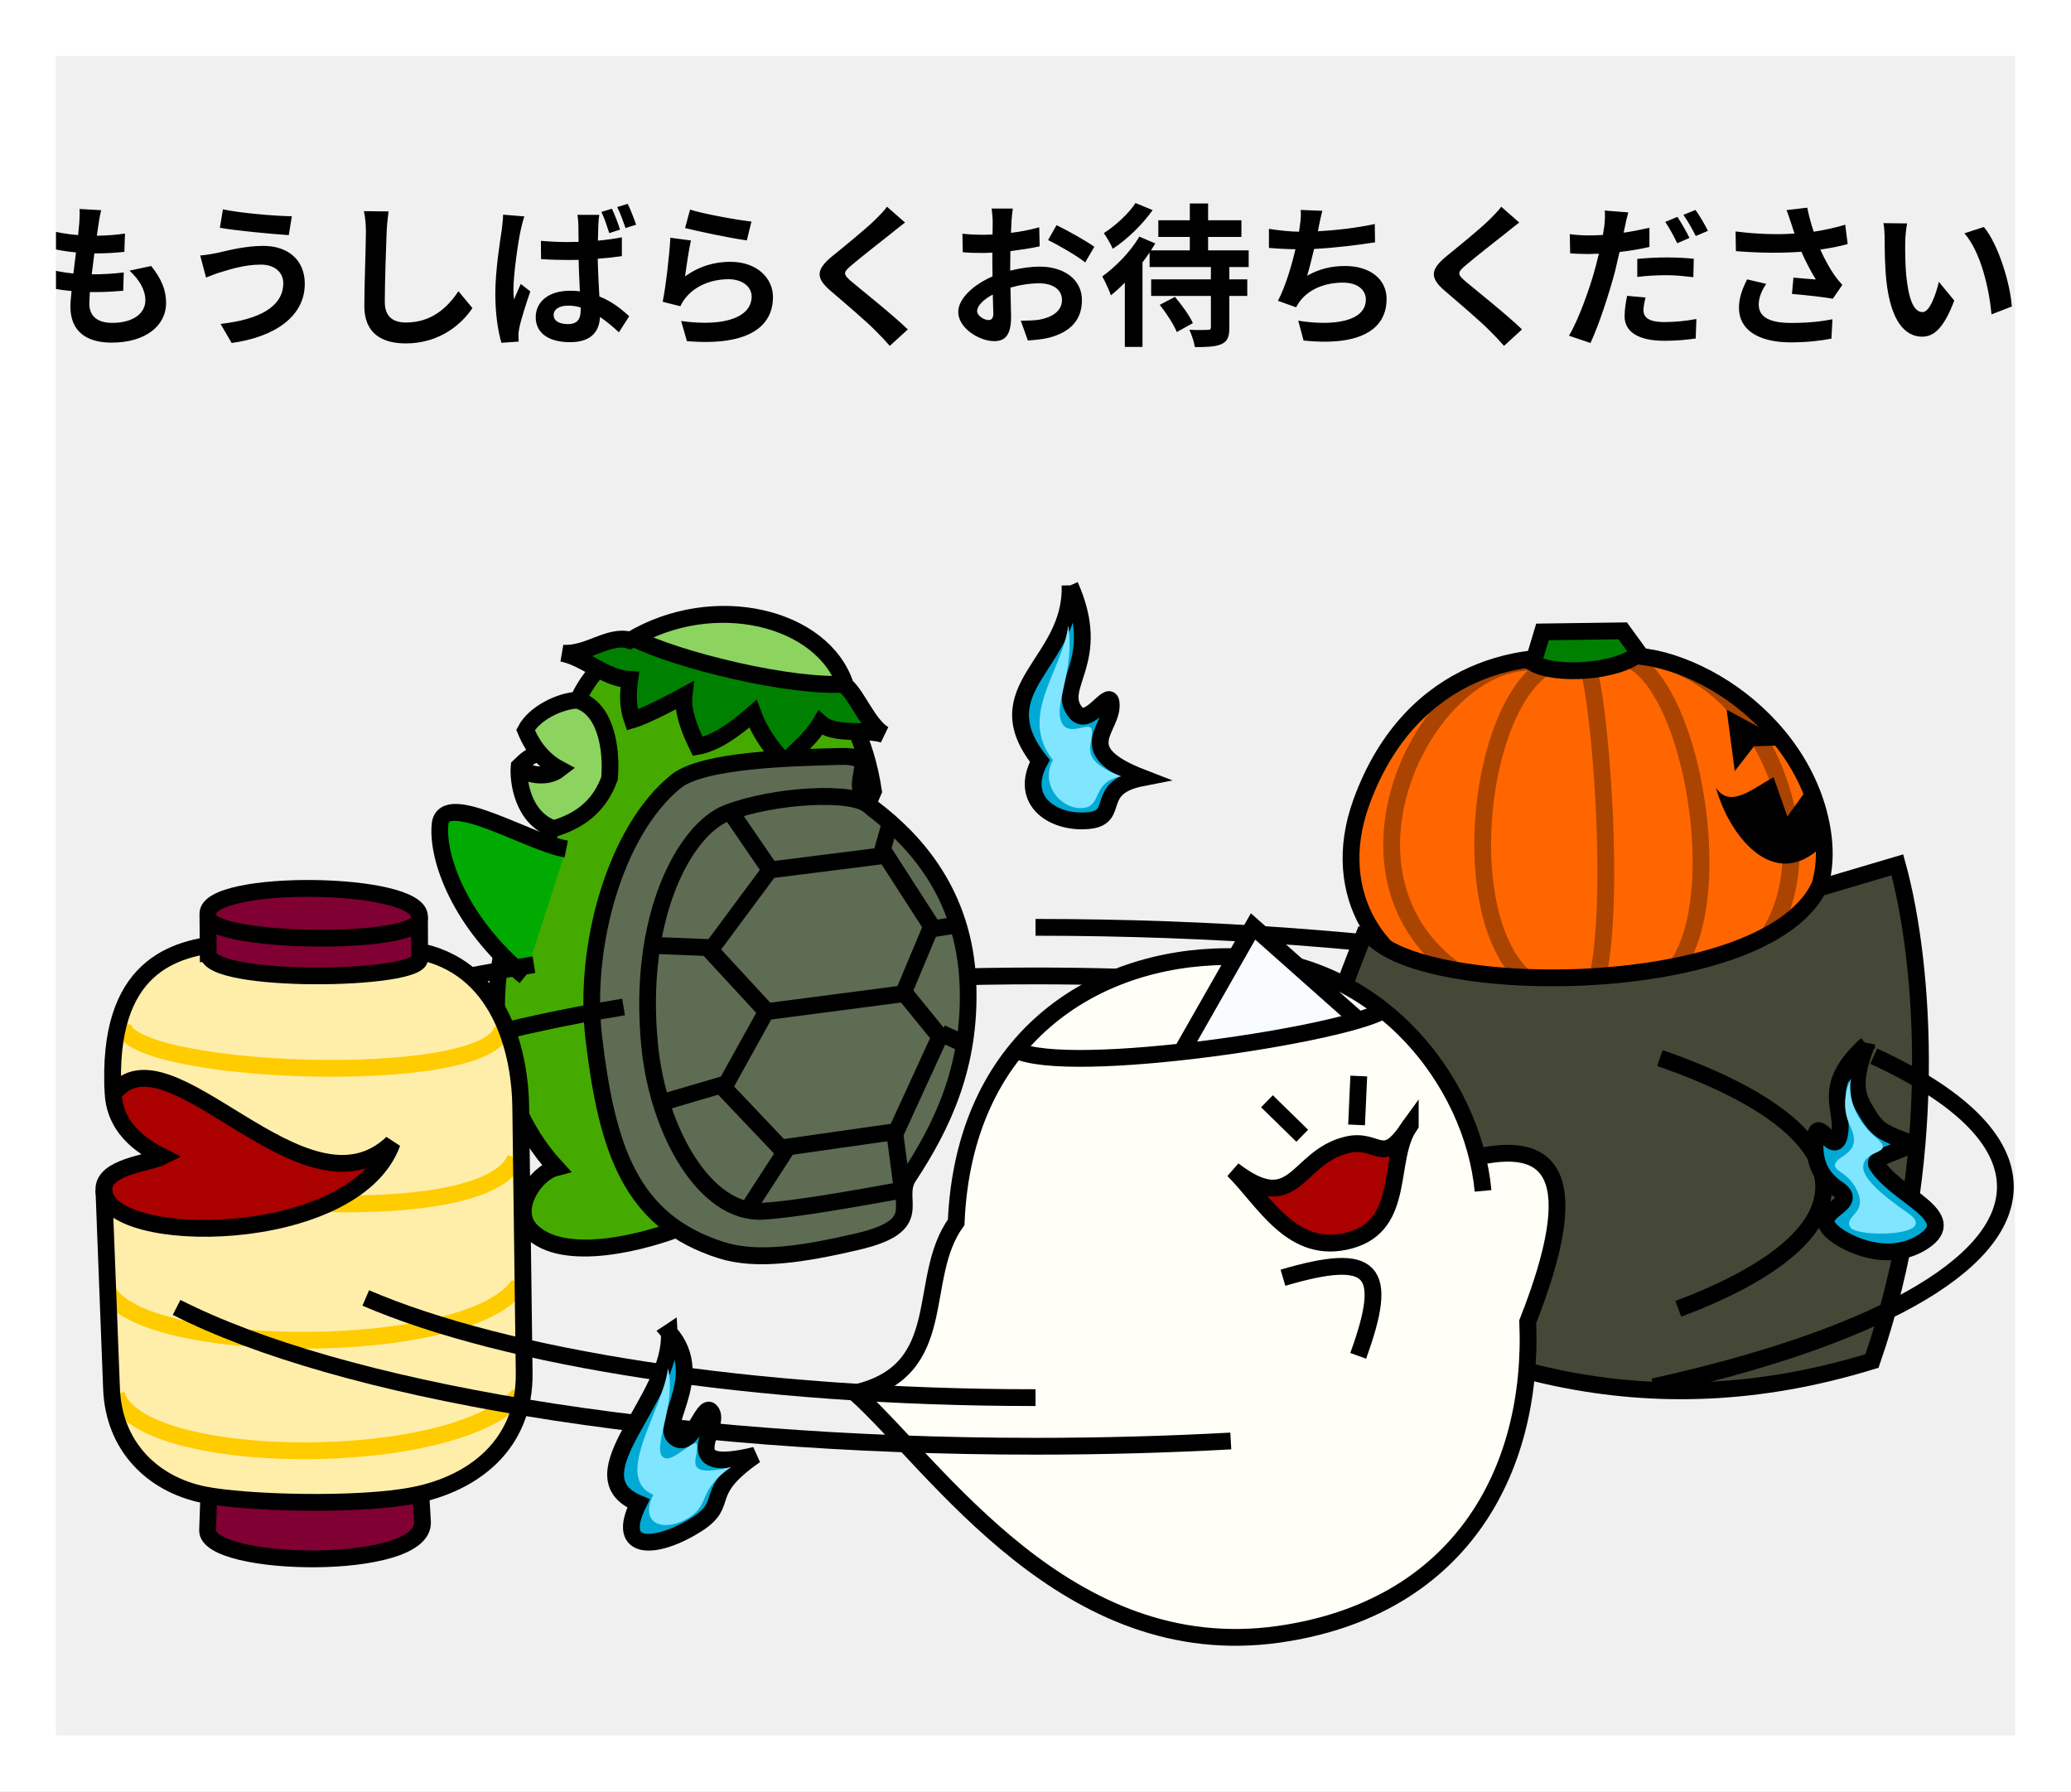
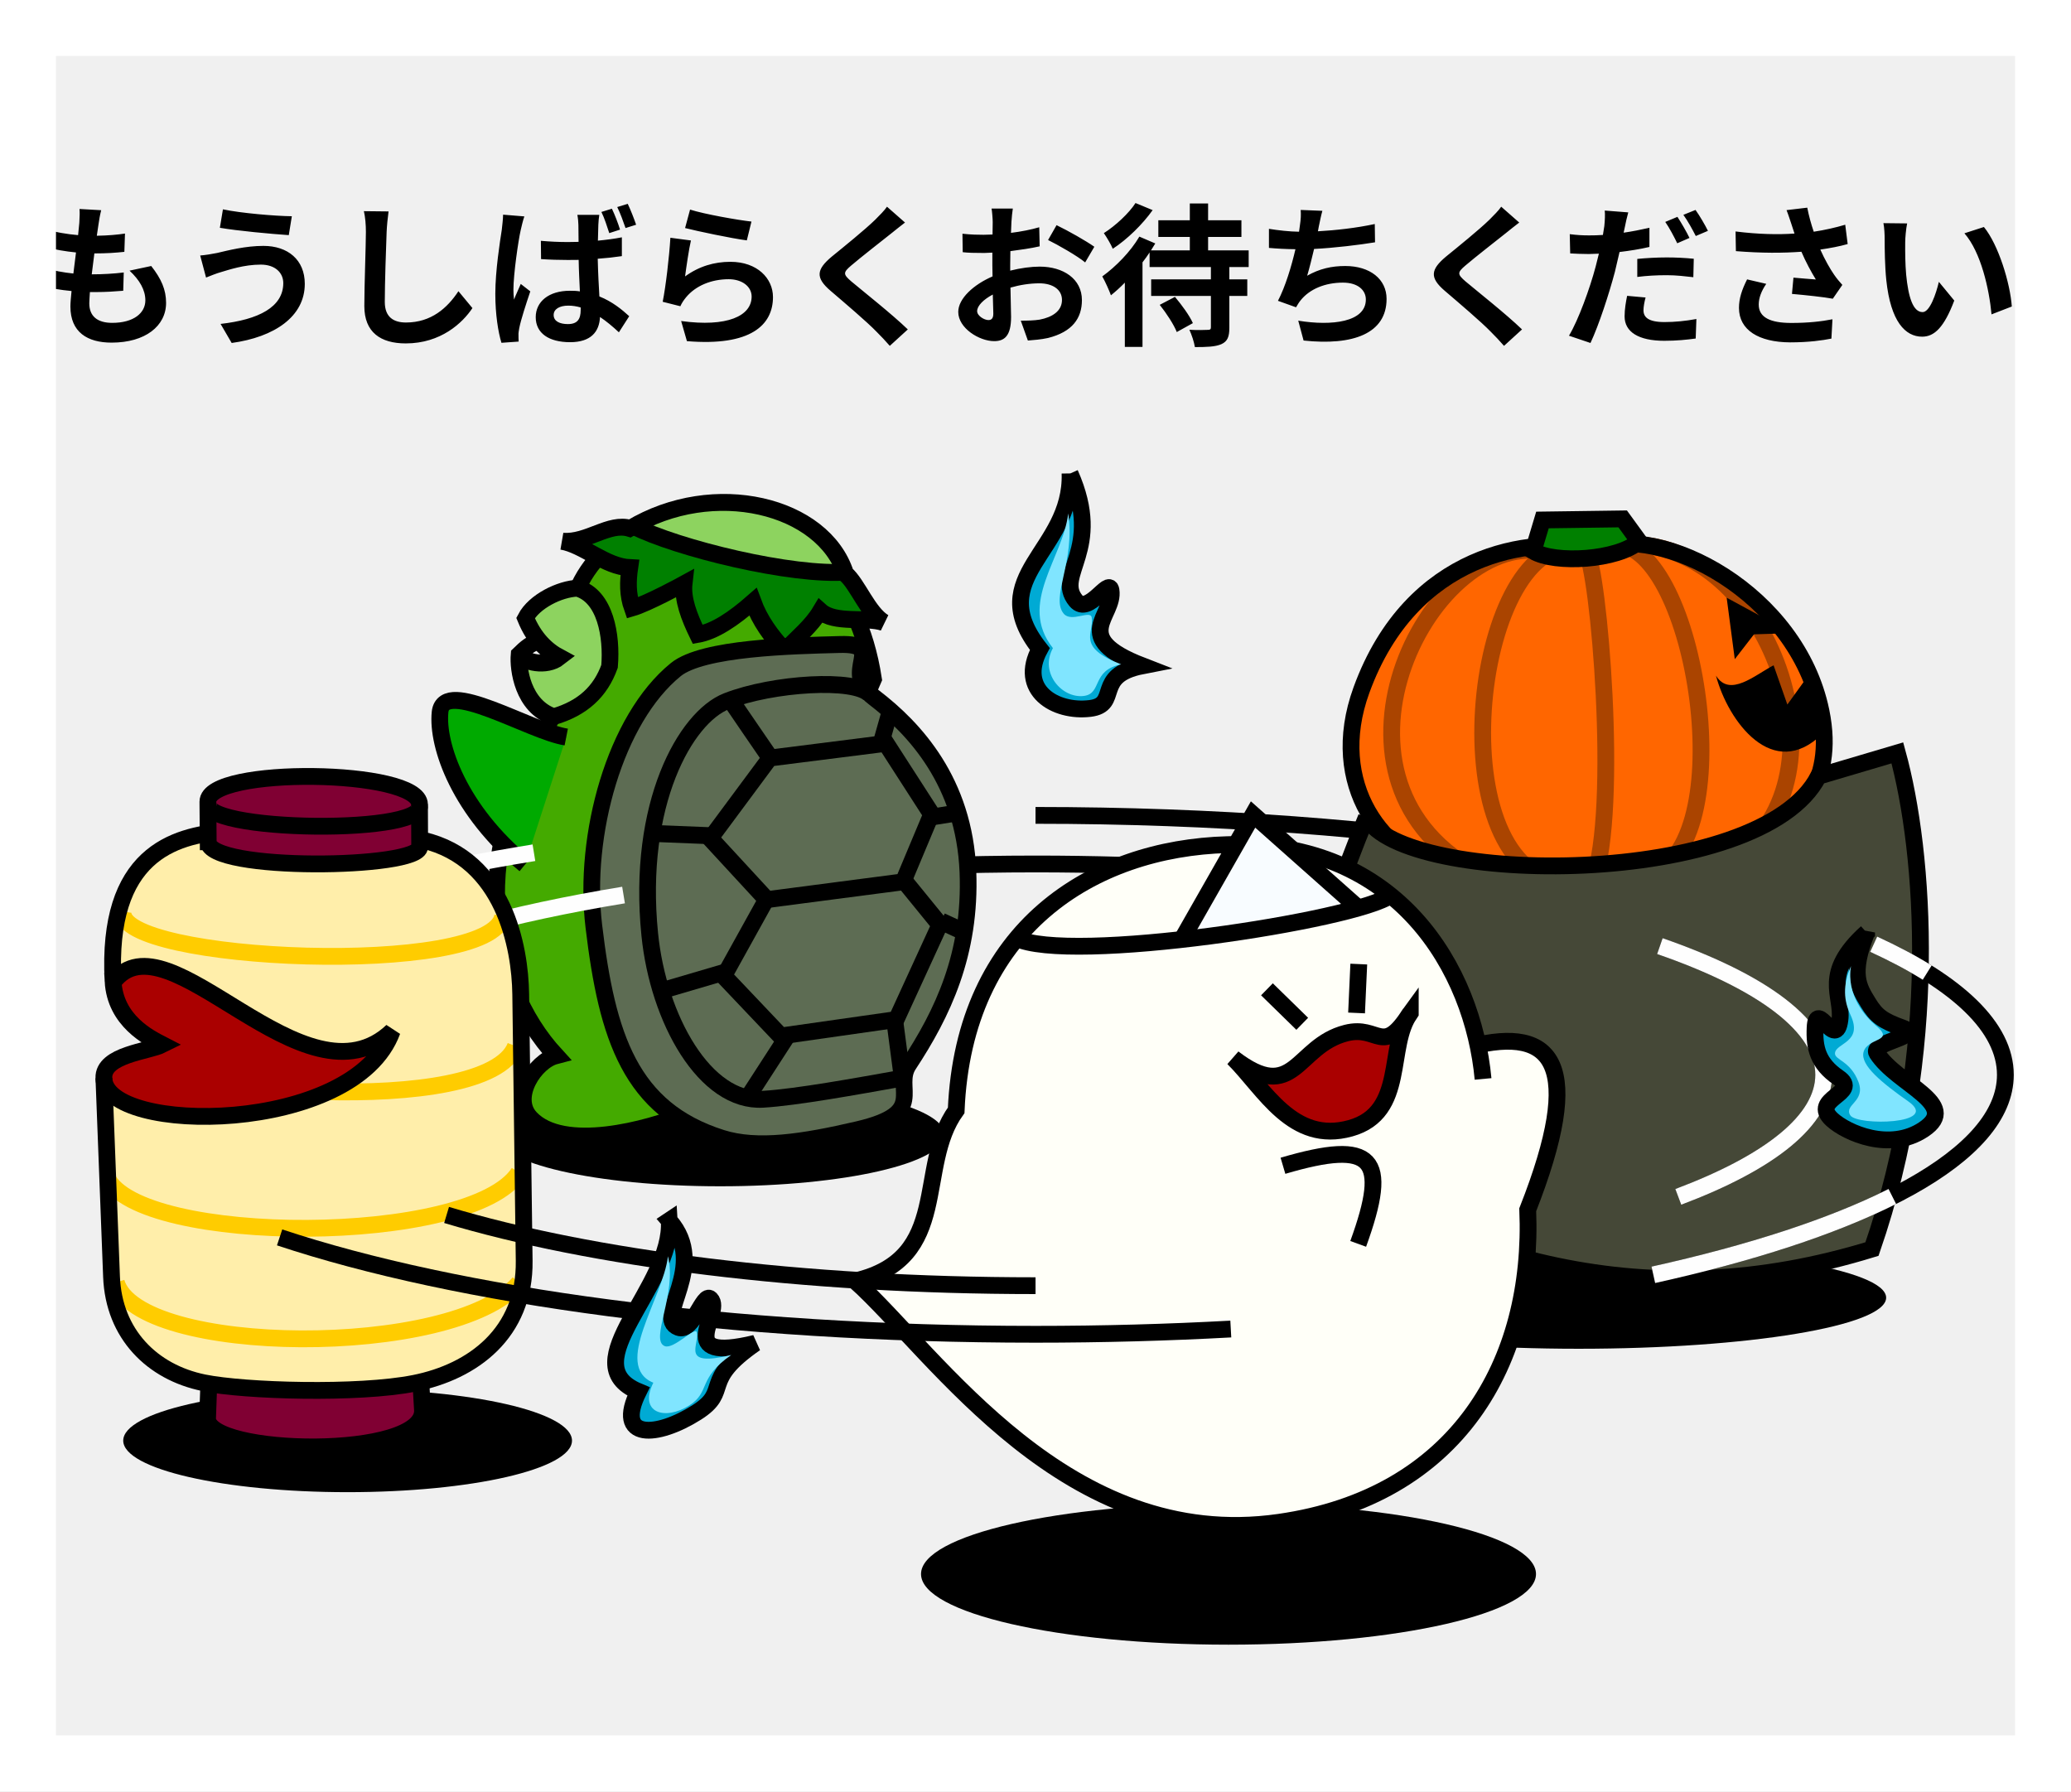
<svg xmlns="http://www.w3.org/2000/svg" width="370" height="320" id="svg3172" version="1.1">
  <defs id="defs3174" />
  <g id="layer1" transform="translate(0,-732.3622)" style="display:none">
    <path style="fill:none;stroke:#0000ff;stroke-width:1px;stroke-linecap:butt;stroke-linejoin:miter;stroke-opacity:1;display:inline" d="M 10,1042.362 360,742.362" id="path3025" />
    <path style="fill:none;stroke:#0000ff;stroke-width:1px;stroke-linecap:butt;stroke-linejoin:miter;stroke-opacity:1;display:inline" d="M 10,742.362 360,1042.362" id="path3027" />
    <path style="fill:none;stroke:#ff0000;stroke-width:1px;stroke-linecap:butt;stroke-linejoin:miter;stroke-opacity:1;display:inline" d="m 10,732.362 0,320" id="path3006" />
    <path style="fill:none;stroke:#ff0000;stroke-width:1px;stroke-linecap:butt;stroke-linejoin:miter;stroke-opacity:1;display:inline" d="m 360,732.362 0,320" id="path3010" />
    <path style="fill:none;stroke:#ff0000;stroke-width:1px;stroke-linecap:butt;stroke-linejoin:miter;stroke-opacity:1;display:inline" d="m 0,742.362 370,3e-5" id="path3016" />
    <path style="fill:none;stroke:#ff0000;stroke-width:1px;stroke-linecap:butt;stroke-linejoin:miter;stroke-opacity:1;display:inline" d="m 0,1042.362 370,0" id="path3018" />
  </g>
  <g id="layer5" style="display:none">
    <path style="fill:none;stroke:#000000;stroke-width:0.5;display:inline" d="m 185.004,165.66 0,92.698 m 173.27,-46.349 c 0,25.598 -77.576,46.349 -173.27,46.349 -95.694,0 -173.27,-20.751 -173.27,-46.349 0,-25.598 77.576,-46.349 173.27,-46.349 95.694,0 173.27,20.751 173.27,46.349 z m 0,0 -346.54,0" id="path4161-6-3" />
    <path style="fill:none;stroke:#ff0000;stroke-width:0.5;display:inline" d="m 185.007,174.341 0,75.334 m 140.813,-37.667 c 0,20.803 -63.044,37.667 -140.813,37.667 -77.769,0 -140.813,-16.864 -140.813,-37.667 0,-20.803 63.044,-37.667 140.813,-37.667 77.769,0 140.813,16.864 140.813,37.667 z m 0,0 -281.626,0" id="path4161-5-1-8" />
  </g>
  <g id="layer6" style="display:inline">
-     <path style="fill:none;stroke:#000000;stroke-width:3;display:inline" d="m 185.004,165.66 c 63.892,0 119.707,9.251 149.749,23.018" id="path6565" />
-     <path style="fill:none;stroke:#000000;stroke-width:3;display:inline" d="m 149.236,175.567 c 11.422,-0.8 23.41,-1.226 35.77,-1.226 10.276,0 20.295,0.294 29.945,0.853" id="path6559" />
-     <g style="stroke-width:2.169;display:inline" id="g4371" transform="matrix(1.383264,0,0,1.383264,-281.673,-999.0514)">
-       <path id="path5224-1-2" d="m 391.073,848.894 c -8.708,-1.721 -15.953,-10.341 -11.52,-22.521 6.494,-17.843 21.516,-19.876 29.125,-17.897 10.411,-3.798 27.119,4.471 30.24,19.689 1.981,9.658 -3.466,14.22 -7.937,18.009 -9.602,5.067 -31.465,4.555 -39.908,2.719 z" style="fill:#ff6600;stroke:none;display:inline" />
-       <path id="path5508-7" d="m 402.23,807.78 c -15.03,-1.32 -30.558,31.354 -6.005,42.46" style="fill:none;stroke:#aa4400;stroke-width:2.169;stroke-linecap:butt;stroke-linejoin:miter;stroke-opacity:1" />
-       <path id="path5510-9" d="m 405.919,807.36 c -12.89,1.653 -16.46,45.337 1.792,43.303" style="fill:none;stroke:#aa4400;stroke-width:2.169;stroke-linecap:butt;stroke-linejoin:miter;stroke-opacity:1" />
-       <path id="path5512-5" d="m 412.768,807.043 c 10.19,1.121 16.167,40.52 2.95,42.988" style="fill:none;stroke:#aa4400;stroke-width:2.169;stroke-linecap:butt;stroke-linejoin:miter;stroke-opacity:1" />
-       <path id="path5514-4" d="m 415.408,807.044 c 17.894,1.319 27.756,32.127 10.744,41.405" style="fill:none;stroke:#aa4400;stroke-width:2.169;stroke-linecap:butt;stroke-linejoin:miter;stroke-opacity:1" />
-       <path id="path5516-3" d="m 408.448,807.885 c 1.648,1.905 4.346,33.552 0.949,42.567" style="fill:none;stroke:#aa4400;stroke-width:2.169;stroke-linecap:butt;stroke-linejoin:miter;stroke-opacity:1" />
-       <path id="path5224-12" d="m 390.984,849.299 c -8.708,-1.721 -15.953,-11.287 -11.52,-23.468 6.494,-17.843 21.937,-19.876 29.861,-18.212 8.938,-3.482 26.383,5.734 29.504,20.952 1.981,9.658 -3.466,14.22 -7.937,18.009 -9.602,5.067 -31.465,4.555 -39.908,2.719 z" style="fill:none;stroke:#000000;stroke-width:2.169;stroke-linecap:butt;stroke-linejoin:miter;stroke-opacity:1" />
-       <path id="path5226-3" d="m 425.259,823.954 c 1.779,2.87 5.038,-0.084 7.441,-1.335 l 1.777,5.069 2.759,-3.821 1.761,7.601 c -6.366,6.276 -12.182,-1.616 -13.737,-7.514 z" style="fill:#000000;stroke:none" />
-       <path id="path5230-4" d="m 427.688,821.828 -1.049,-7.939 8.435,4.579 -4.905,0.153 z" style="fill:#000000;stroke:none" />
-       <path id="path5518-9" d="m 380.098,842.267 c -6.066,14.656 -9.585,28.665 -12.474,41.733 24.226,15.6 48.816,22.916 77.785,14.007 8.762,-25.369 6.812,-51.257 3.278,-64.076 l -10.19,3.017 c -7.453,14.574 -53.562,14.265 -58.399,5.318 z" style="fill:#454837;stroke:#000000;stroke-width:2.169;stroke-linecap:butt;stroke-linejoin:miter;stroke-opacity:1" />
-       <path id="path4189-1" d="m 401.643,807.874 1.207,-4.021 10.359,-0.141 2.117,2.912 c -2.749,2.437 -10.839,2.943 -13.683,1.25 z" style="fill:#008000;stroke:#000000;stroke-width:2.169;stroke-linecap:butt;stroke-linejoin:miter;stroke-opacity:1" />
-     </g>
-     <g transform="matrix(1.622752,0,0,1.622752,-269.3491,-1179.093)" id="g4061" style="stroke-width:1.849;display:inline">
-       <path id="path5130" d="m 329.261,857.7 c -1.115,-12.007 -11.584,-25.837 -28.141,-25.791 -14.851,0.042 -29.018,9.183 -29.866,29.248 -4.507,6.23 -0.401,16.284 -11.121,18.781 9.047,8.179 23.277,29.904 46.659,26.569 19.688,-2.808 28.08,-17.686 27.387,-34.407 6.32,-16.056 2.894,-20.27 -6.258,-17.959" style="fill:#fffff8;fill-opacity:1;stroke:#000000;stroke-width:1.849;stroke-linecap:butt;stroke-linejoin:miter;stroke-opacity:1;display:inline" />
-       <path id="path5132" d="m 321.248,850.449 c -3.079,4.871 -3.451,1.289 -7.055,2.202 -5.59,1.417 -5.612,7.98 -12.429,2.758 3.441,3.426 6.522,9.502 12.897,7.719 6.219,-1.739 3.943,-9.084 6.587,-12.68 z" style="fill:#aa0000;stroke:#000000;stroke-width:1.849;stroke-linecap:butt;stroke-linejoin:miter;stroke-opacity:1;display:inline" />
-       <path id="path5134" d="m 305.468,847.833 3.885,3.798" style="fill:none;stroke:#000000;stroke-width:1.849;stroke-linecap:butt;stroke-linejoin:miter;stroke-opacity:1;display:inline" />
-       <path id="path5136" d="m 315.578,845.057 -0.244,5.38" style="fill:none;stroke:#000000;stroke-width:1.849;stroke-linecap:butt;stroke-linejoin:miter;stroke-opacity:1;display:inline" />
-       <path id="path5138" d="m 307.23,867.26 c 10.026,-2.951 11.743,-0.923 8.284,8.598" style="fill:none;stroke:#000000;stroke-width:1.849;stroke-linecap:butt;stroke-linejoin:miter;stroke-opacity:1;display:inline" />
-       <path id="path3910-85-90" d="m 296.078,842.387 7.861,-13.798 11.779,10.461" style="fill:#f8fcff;fill-opacity:1;stroke:#000000;stroke-width:1.849;stroke-linecap:butt;stroke-linejoin:miter;stroke-opacity:1;display:inline" />
-       <path id="path3908-16-06" d="m 277.798,842.183 c 5.811,2.946 37.122,-1.801 40.822,-4.54" style="fill:none;stroke:#000000;stroke-width:1.849;stroke-linecap:butt;stroke-linejoin:miter;stroke-opacity:1;display:inline" />
-     </g>
-     <g transform="matrix(-1.547641,0.1801329,0.09804052,1.55897,1066.444,-1255.425)" style="stroke-width:1.924;display:inline" id="g5716-7">
+     <path style="fill:#000000;fill-opacity:1;stroke:none;display:inline" id="path5609-0" d="m 266.754,280.655 a 54.934,12.62 0 1 1 -109.869,0 54.934,12.62 0 1 1 109.869,0 z" transform="matrix(1,0,0,0.7227032,70.22067,28.99174)" />
+     <path style="fill:#000000;fill-opacity:1;stroke:none" id="path5609" d="m 266.754,280.655 a 54.934,12.62 0 1 1 -109.869,0 54.934,12.62 0 1 1 109.869,0 z" transform="translate(7.663736,0.5300764)" />
+     <path style="fill:#000000;fill-opacity:1;stroke:none;display:inline" id="path5609-2" d="m 266.754,280.655 a 54.934,12.62 0 1 1 -109.869,0 54.934,12.62 0 1 1 109.869,0 z" transform="matrix(0.7297297,0,0,0.7297297,-92.4675,52.54975)" />
+     <path style="fill:#000000;fill-opacity:1;stroke:none;display:inline" id="path5609-4" d="m 266.754,280.655 a 54.934,12.62 0 1 1 -109.869,0 54.934,12.62 0 1 1 109.869,0 z" transform="matrix(0.7297297,0,0,0.7297297,-25.89555,-2.094744)" />
+     <path style="fill:none;stroke:#000000;stroke-width:3;display:inline" d="m 149.236,155.567 c 11.422,-0.8 23.41,-1.226 35.77,-1.226 10.276,0 20.295,0.294 29.945,0.853" id="path6559" />
+     <g transform="matrix(-1.547641,0.1801329,0.09804052,1.55897,1066.444,-1275.425)" style="stroke-width:1.924;display:inline" id="g5716-7">
      <path id="path5528-4" d="m 640.313,821.998 c 2.06,-23.301 27.006,-26.506 33.379,-14.007 l 3.391,13.688 c 11.097,14.239 9.558,29.661 2.334,38.92 2.414,0.344 5.456,4.164 3.369,6.769 -3.467,4.326 -13.303,2.843 -17.801,1.562 z" style="fill:#44aa00;stroke:#000000;stroke-width:1.924;stroke-linecap:butt;stroke-linejoin:miter;stroke-opacity:1" />
      <path id="path5522-1-0" d="m 642.595,809.437 c -1.315,1.342 -2.3,4.778 -4.039,6.034 1.954,-0.909 5.635,-0.464 7.205,-2.142 1.122,1.572 2.779,2.641 4.376,4.015 1.439,-1.814 2.631,-3.751 3.278,-5.961 2.359,1.688 4.594,2.877 6.557,2.98 0.864,-2.142 1.509,-4.212 1.192,-5.961 0,0 4.293,1.779 6.11,2.086 0.462,-1.624 0.325,-3.102 0,-4.619 2.794,-0.445 5.061,-3.18 7.552,-3.903 -3.066,-0.174 -5.864,-0.475 -7.85,-0.568 -9.967,-4.632 -22.343,-0.069 -24.381,8.037 z" style="fill:#008000;stroke:none;display:inline" />
      <path id="path5524-9" d="m 642.852,809.167 c 6.64,-1.343 17.277,-3.956 22.659,-7.856 -7.669,-3.775 -18.513,-1.018 -22.659,7.856 z" style="fill:#8dd35f;stroke:none" />
      <path id="path5522-4" d="m 642.754,809.62 c -1.315,1.342 -2.3,4.778 -4.039,6.034 1.954,-0.909 5.635,-0.464 7.205,-2.142 1.122,1.572 2.779,2.641 4.376,4.015 1.439,-1.814 2.631,-3.751 3.278,-5.961 2.359,1.688 4.594,2.877 6.557,2.98 0.864,-2.142 1.509,-4.212 1.192,-5.961 0,0 4.293,1.779 6.11,2.086 0.462,-1.624 0.325,-3.102 0,-4.619 2.794,-0.445 5.061,-3.18 7.552,-3.903 -2.868,0.555 -5.479,-1.572 -7.85,-0.568 -9.967,-4.632 -22.343,-0.069 -24.381,8.037 z" style="fill:none;stroke:#000000;stroke-width:1.924;stroke-linecap:butt;stroke-linejoin:miter;stroke-opacity:1" />
      <path id="path5530-8" d="m 678.386,813.206 c 0.922,0.136 1.588,0.598 2.36,1.222 0.252,1.611 -0.031,5.967 -3.478,7.57 -3.452,-0.586 -5.583,-2.259 -6.8,-4.987 -0.51,-3.439 -0.031,-8.025 3.075,-9.319 2.099,-0.164 5.099,0.938 6.204,2.7 -0.809,2.435 -2.133,3.961 -3.608,4.943 1.55,0.976 4.064,0.093 4.689,-0.898" style="fill:#8dd35f;stroke:#000000;stroke-width:1.924;stroke-linecap:butt;stroke-linejoin:miter;stroke-opacity:1" />
      <path id="path3751-8" d="m 675.939,824.473 c 4.038,-1.083 13.616,-8.436 14.279,-4.522 0.643,3.794 -1.558,11.522 -8.636,18.48" style="fill:#00aa00;stroke:#000000;stroke-width:1.924;stroke-linecap:butt;stroke-linejoin:miter;stroke-opacity:1" />
      <path id="path5526-6-2" d="m 643.842,817.539 c 5.424,-0.482 15.7,-1.453 18.954,0.685 7.335,4.82 11.831,17.607 11.245,28.084 -0.716,12.795 -2.875,21.359 -13.099,25.832 -3.985,1.743 -9.24,1.552 -15.625,0.827 -8.322,-0.945 -4.37,-4.156 -6.367,-6.695 -4.219,-5.365 -7.957,-11.755 -8.173,-21.198 -0.234,-10.246 5.071,-16.989 9.518,-21.069 3.806,-3.492 -1.993,-5.974 3.548,-6.466 z" style="fill:#5d6c53;stroke:none;display:inline" />
      <path id="path5526-4" d="m 643.943,817.568 c 5.424,-0.482 15.7,-1.453 18.954,0.685 7.335,4.82 11.831,17.607 11.245,28.084 -0.716,12.795 -2.875,21.359 -13.099,25.832 -3.985,1.743 -9.24,1.552 -15.625,0.827 -8.322,-0.945 -4.37,-4.156 -6.367,-6.695 -4.219,-5.365 -7.957,-11.755 -8.173,-21.198 -0.234,-10.246 5.071,-16.989 9.518,-21.069 3.806,-3.492 -1.993,-5.974 3.548,-6.466 z" style="fill:none;stroke:#000000;stroke-width:1.924;stroke-linecap:butt;stroke-linejoin:miter;stroke-opacity:1" />
      <path id="path5611-5" d="m 639.347,829.426 13.402,0.133 7.412,8.358 -6.03,7.711 -15.753,-0.221 -3.743,-7.334 z" style="fill:none;stroke:#000000;stroke-width:1.924;stroke-linecap:butt;stroke-linejoin:miter;stroke-opacity:1" />
      <path id="path5613-5" d="m 638.457,845.008 -3.977,5.75 5.672,10.222 13.377,0.344 6.077,-7.559 -5.497,-8.27" style="fill:none;stroke:#000000;stroke-width:1.924;stroke-linecap:butt;stroke-linejoin:miter;stroke-opacity:1" />
      <path id="path5598-1" d="m 640.84,823.624 c 1.523,-2.017 11.025,-2.56 16.476,-1.1 4.807,1.288 11.042,10.472 10.476,25.512 -0.365,9.718 -5.109,19.876 -11.838,20.251 -3.841,0.214 -10.799,-0.241 -16.021,-0.557" style="fill:none;stroke:#000000;stroke-width:1.924;stroke-linecap:butt;stroke-linejoin:miter;stroke-opacity:1;display:inline" />
      <path id="path5633-7" d="m 640.314,861.439 -0.399,5.859" style="fill:none;stroke:#000000;stroke-width:1.924;stroke-linecap:butt;stroke-linejoin:miter;stroke-opacity:1" />
      <path id="path5635-1" d="m 652.563,861.173 5.459,7.057" style="fill:none;stroke:#000000;stroke-width:1.924;stroke-linecap:butt;stroke-linejoin:miter;stroke-opacity:1" />
      <path id="path5637-1" d="m 659.487,853.317 6.924,1.198" style="fill:none;stroke:#000000;stroke-width:1.924;stroke-linecap:butt;stroke-linejoin:miter;stroke-opacity:1" />
      <path id="path5639-5" d="m 660.153,837.605 5.992,-0.932" style="fill:none;stroke:#000000;stroke-width:1.924;stroke-linecap:butt;stroke-linejoin:miter;stroke-opacity:1" />
      <path id="path5641-2" d="m 652.83,829.35 c 0.399,-0.666 3.861,-6.657 3.861,-6.657" style="fill:none;stroke:#000000;stroke-width:1.924;stroke-linecap:butt;stroke-linejoin:miter;stroke-opacity:1" />
      <path id="path5643-7" d="m 639.914,829.35 -1.198,-3.329" style="fill:none;stroke:#000000;stroke-width:1.924;stroke-linecap:butt;stroke-linejoin:miter;stroke-opacity:1" />
      <path id="path5645-6" d="m 634.455,838.404 -3.196,-0.133" style="fill:none;stroke:#000000;stroke-width:1.924;stroke-linecap:butt;stroke-linejoin:miter;stroke-opacity:1" />
      <path id="path5647-1" d="m 634.322,850.388 -2.929,1.731" style="fill:none;stroke:#000000;stroke-width:1.924;stroke-linecap:butt;stroke-linejoin:miter;stroke-opacity:1" />
      <path id="path5696-4" d="m 642.484,809.425 c 6.371,-0.214 19.422,-4.966 24.291,-8.097" style="fill:none;stroke:#000000;stroke-width:1.924;stroke-linecap:butt;stroke-linejoin:miter;stroke-opacity:1" />
    </g>
-     <path style="fill:none;stroke:#000000;stroke-width:3;display:inline" d="m 44.194,212.008 c 0,-13.586 26.888,-25.492 67.206,-32.117" id="path6561" />
-     <path style="fill:none;stroke:#000000;stroke-width:3;display:inline" d="m 334.753,188.678 c 14.953,6.853 23.521,14.824 23.521,23.331 0,14.378 -24.476,27.228 -62.89,35.729" id="path6471" />
-     <path style="fill:none;stroke:#000000;stroke-width:3;display:inline" d="m 296.553,189.016 c 18.35,6.361 29.266,14.335 29.266,22.992 0,8.126 -9.619,15.651 -25.977,21.804" id="path6477" />
-     <g transform="matrix(1.285549,0,0,1.285549,-476.774,-919.8622)" style="stroke-width:2.334;display:inline" id="g4218">
+     <path style="fill:none;stroke:#000000;stroke-width:3;display:inline" d="m 185.004,145.66 c 63.892,0 119.707,9.251 149.749,23.018" id="path6565" />
+     <g style="stroke-width:2.169;display:inline" id="g4371" transform="matrix(1.383264,0,0,1.383264,-281.673,-1019.051)">
+       <path id="path5224-1-2" d="m 391.073,848.894 c -8.708,-1.721 -15.953,-10.341 -11.52,-22.521 6.494,-17.843 21.516,-19.876 29.125,-17.897 10.411,-3.798 27.119,4.471 30.24,19.689 1.981,9.658 -3.466,14.22 -7.937,18.009 -9.602,5.067 -31.465,4.555 -39.908,2.719 z" style="fill:#ff6600;stroke:none;display:inline" />
+       <path id="path5508-7" d="m 402.23,807.78 c -15.03,-1.32 -30.558,31.354 -6.005,42.46" style="fill:none;stroke:#aa4400;stroke-width:2.169;stroke-linecap:butt;stroke-linejoin:miter;stroke-opacity:1" />
+       <path id="path5510-9" d="m 405.919,807.36 c -12.89,1.653 -16.46,45.337 1.792,43.303" style="fill:none;stroke:#aa4400;stroke-width:2.169;stroke-linecap:butt;stroke-linejoin:miter;stroke-opacity:1" />
+       <path id="path5512-5" d="m 412.768,807.043 c 10.19,1.121 16.167,40.52 2.95,42.988" style="fill:none;stroke:#aa4400;stroke-width:2.169;stroke-linecap:butt;stroke-linejoin:miter;stroke-opacity:1" />
+       <path id="path5514-4" d="m 415.408,807.044 c 17.894,1.319 27.756,32.127 10.744,41.405" style="fill:none;stroke:#aa4400;stroke-width:2.169;stroke-linecap:butt;stroke-linejoin:miter;stroke-opacity:1" />
+       <path id="path5516-3" d="m 408.448,807.885 c 1.648,1.905 4.346,33.552 0.949,42.567" style="fill:none;stroke:#aa4400;stroke-width:2.169;stroke-linecap:butt;stroke-linejoin:miter;stroke-opacity:1" />
+       <path id="path5224-12" d="m 390.984,849.299 c -8.708,-1.721 -15.953,-11.287 -11.52,-23.468 6.494,-17.843 21.937,-19.876 29.861,-18.212 8.938,-3.482 26.383,5.734 29.504,20.952 1.981,9.658 -3.466,14.22 -7.937,18.009 -9.602,5.067 -31.465,4.555 -39.908,2.719 z" style="fill:none;stroke:#000000;stroke-width:2.169;stroke-linecap:butt;stroke-linejoin:miter;stroke-opacity:1" />
+       <path id="path5226-3" d="m 425.259,823.954 c 1.779,2.87 5.038,-0.084 7.441,-1.335 l 1.777,5.069 2.759,-3.821 1.761,7.601 c -6.366,6.276 -12.182,-1.616 -13.737,-7.514 z" style="fill:#000000;stroke:none" />
+       <path id="path5230-4" d="m 427.688,821.828 -1.049,-7.939 8.435,4.579 -4.905,0.153 z" style="fill:#000000;stroke:none" />
+       <path id="path5518-9" d="m 380.098,842.267 c -6.066,14.656 -9.585,28.665 -12.474,41.733 24.226,15.6 48.816,22.916 77.785,14.007 8.762,-25.369 6.812,-51.257 3.278,-64.076 l -10.19,3.017 c -7.453,14.574 -53.562,14.265 -58.399,5.318 z" style="fill:#454837;stroke:#000000;stroke-width:2.169;stroke-linecap:butt;stroke-linejoin:miter;stroke-opacity:1" />
+       <path id="path4189-1" d="m 401.643,807.874 1.207,-4.021 10.359,-0.141 2.117,2.912 c -2.749,2.437 -10.839,2.943 -13.683,1.25 z" style="fill:#008000;stroke:#000000;stroke-width:2.169;stroke-linecap:butt;stroke-linejoin:miter;stroke-opacity:1" />
+     </g>
+     <g transform="matrix(1.622752,0,0,1.622752,-269.3491,-1199.093)" id="g4061" style="stroke-width:1.849;display:inline">
+       <path id="path5130" d="m 329.261,857.7 c -1.115,-12.007 -9.297,-26.294 -28.141,-25.791 -14.846,0.397 -29.018,9.183 -29.866,29.248 -4.507,6.23 -0.401,16.284 -11.121,18.781 9.047,8.179 23.277,29.904 46.659,26.569 19.688,-2.808 28.08,-17.686 27.387,-34.407 6.32,-16.056 2.894,-20.27 -6.258,-17.959" style="fill:#fffff8;fill-opacity:1;stroke:#000000;stroke-width:1.849;stroke-linecap:butt;stroke-linejoin:miter;stroke-opacity:1;display:inline" />
+       <path id="path5132" d="m 321.248,850.449 c -3.079,4.871 -3.451,1.289 -7.055,2.202 -5.59,1.417 -5.612,7.98 -12.429,2.758 3.441,3.426 6.522,9.502 12.897,7.719 6.219,-1.739 3.943,-9.084 6.587,-12.68 z" style="fill:#aa0000;stroke:#000000;stroke-width:1.849;stroke-linecap:butt;stroke-linejoin:miter;stroke-opacity:1;display:inline" />
+       <path id="path5134" d="m 305.468,847.833 3.885,3.798" style="fill:none;stroke:#000000;stroke-width:1.849;stroke-linecap:butt;stroke-linejoin:miter;stroke-opacity:1;display:inline" />
+       <path id="path5136" d="m 315.578,845.057 -0.244,5.38" style="fill:none;stroke:#000000;stroke-width:1.849;stroke-linecap:butt;stroke-linejoin:miter;stroke-opacity:1;display:inline" />
+       <path id="path5138" d="m 307.23,867.26 c 10.026,-2.951 11.743,-0.923 8.284,8.598" style="fill:none;stroke:#000000;stroke-width:1.849;stroke-linecap:butt;stroke-linejoin:miter;stroke-opacity:1;display:inline" />
+       <path id="path3910-85-90" d="m 296.078,842.387 7.861,-13.798 11.779,10.461" style="fill:#f8fcff;fill-opacity:1;stroke:#000000;stroke-width:1.849;stroke-linecap:butt;stroke-linejoin:miter;stroke-opacity:1;display:inline" />
+       <path id="path3908-16-06" d="m 277.798,842.183 c 5.811,2.946 37.579,-1.953 41.28,-4.692" style="fill:none;stroke:#000000;stroke-width:1.849;stroke-linecap:butt;stroke-linejoin:miter;stroke-opacity:1;display:inline" />
+     </g>
+     <path style="fill:none;stroke:#fefefe;stroke-width:3;stroke-opacity:1;display:inline" d="m 44.194,192.008 c 0,-13.586 26.888,-25.492 67.206,-32.117" id="path6561" />
+     <path style="fill:none;stroke:#000000;stroke-width:3;display:inline" d="m 334.753,168.678 c 14.953,6.853 23.521,14.824 23.521,23.331 0,14.378 -24.476,27.228 -62.89,35.729" id="path6471" />
+     <path style="fill:none;stroke:#000000;stroke-width:3;display:inline" d="m 296.553,169.016 c 18.35,6.361 29.266,14.335 29.266,22.992 0,8.126 -9.619,15.651 -25.977,21.804" id="path6477" />
+     <g transform="matrix(1.285549,0,0,1.285549,-476.774,-939.8622)" style="stroke-width:2.334;display:inline" id="g4218">
      <path id="path4070" d="m 519.58,796.901 c 0.327,10.882 -12.218,14.247 -4.201,24.378 -3.079,5.688 2.119,8.855 6.975,8.266 4.264,-0.518 0.461,-4.6 7.27,-5.927 -10.268,-3.972 -3.79,-6.909 -4.353,-10.498 -0.281,-1.793 -3.138,3.561 -4.887,1.444 -3.027,-3.665 3.93,-7.04 -0.804,-17.662 z" style="fill:#00aad4;stroke:#000000;stroke-width:2.334;stroke-linecap:butt;stroke-linejoin:miter;stroke-opacity:1" />
      <path id="path4070-3" d="m 519.325,802.441 c -0.701,6.227 -7.047,12.501 -2.127,18.718 -1.89,3.49 1.301,7.013 4.28,6.651 2.617,-0.318 1.035,-3.574 5.213,-4.389 -6.301,-2.437 -3.754,-4.315 -4.1,-6.517 -0.173,-1.1 -2.827,0.757 -3.901,-0.542 -1.858,-2.249 1.66,-7.252 0.634,-13.92 z" style="fill:#80e5ff;stroke:none;display:inline" />
    </g>
-     <g transform="matrix(1.285549,0,0,1.285549,-365.8085,-896.4896)" style="stroke-width:2.334;display:inline" id="g4222">
+     <path style="fill:none;stroke:#fefefe;stroke-width:3;stroke-opacity:1;display:inline" d="m 296.55,169.014 c 18.35,6.361 29.266,14.335 29.266,22.992 0,8.126 -9.619,15.651 -25.977,21.804" id="path6183" />
+     <g transform="matrix(1.285549,0,0,1.285549,-365.8085,-916.4896)" style="stroke-width:2.334;display:inline" id="g4222">
      <path id="path4070-2" d="m 543.963,842.498 c -6.358,5.741 -3.273,8.709 -3.705,12.116 -0.555,4.377 -3.272,-2.935 -3.453,1.121 -0.121,2.721 0.345,4.951 3.247,6.93 3.171,2.163 -4.077,2.936 -0.88,5.838 2.046,1.857 8.02,4.509 12.729,1.352 5.243,-3.514 -3.717,-6.213 -6.506,-10.593 -0.966,-1.516 6.726,-2.377 3.56,-3.504 -2.798,-0.995 -3.656,-1.69 -4.746,-3.457 -1.419,-2.3 -2.511,-4.051 -0.246,-9.804 z" style="fill:#00aad4;stroke:#000000;stroke-width:2.334;stroke-linecap:butt;stroke-linejoin:miter;stroke-opacity:1;display:inline" />
      <path id="path4070-2-1" d="m 541.793,847.168 c -1.193,2.696 -0.989,4.826 -0.075,6.765 1.82,3.862 -2.031,3.891 -2.15,5.329 -0.08,0.959 2.132,1.041 3.256,3.986 1.053,2.758 -2.061,3.157 -1.129,4.653 0.921,1.479 12.626,1.269 8.071,-1.928 -3.681,-2.584 -6.688,-5.031 -6.235,-6.836 0.529,-2.109 4.513,-1.393 1.705,-3.722 -1.411,-1.171 -4.101,-4.164 -3.443,-8.247 z" style="fill:#80e5ff;stroke:none;display:inline" />
    </g>
-     <path style="fill:none;stroke:#000000;stroke-width:3;display:inline" d="m 49.686,183.058 c 12.731,-4.252 28.206,-7.892 45.705,-10.726" id="path6567" />
-     <g id="g6856">
+     <path style="fill:none;stroke:#fefefe;stroke-width:3;stroke-opacity:1;display:inline" d="m 49.686,163.058 c 12.731,-4.252 28.206,-7.892 45.705,-10.726" id="path6567" />
+     <g id="g6856" transform="translate(0,-20)">
      <path id="path4020-4" d="m 33.216,206.253 c -5.143,-2.079 -12.905,-3.518 -13.289,-10.601 -1.227,-22.648 10.857,-26.007 19.996,-26.751 8.879,-0.722 28.007,-0.169 35.377,1.56 14.462,3.392 17.347,19.067 17.456,27.516 l 0.619,47.61 c 0.168,12.926 -9.151,19.819 -19.636,21.902 -10.005,1.988 -30.329,1.387 -37.621,-0.102 -9.188,-1.876 -16.072,-8.699 -16.466,-18.934 l -1.365,-35.512 c -0.16,-4.169 7.719,-6.054 14.928,-6.687 z" style="fill:#ffeeaa;stroke:none;display:inline" />
      <path id="path4036-5" d="m 75.211,267.356 0.267,4.501 c 0.534,9.002 -38.63,8.158 -38.393,1.489 l 0.237,-6.672" style="fill:#800033;stroke:#000000;stroke-width:3;stroke-linecap:butt;stroke-linejoin:miter;stroke-opacity:1;display:inline" />
      <path id="path4024" d="m 20.769,249.051 c 3.75,13.239 60.379,13.715 71.967,0.107" style="fill:none;stroke:#ffcc00;stroke-width:3;stroke-linecap:butt;stroke-linejoin:miter;stroke-opacity:1" />
      <path id="path4026" d="m 19.099,230.328 c 5.705,12.209 65.151,12.348 73.602,-0.876" style="fill:none;stroke:#ffcc00;stroke-width:3;stroke-linecap:butt;stroke-linejoin:miter;stroke-opacity:1" />
      <path id="path4028" d="m 21.993,182.855 c -1.239,9.015 66.027,11.881 67.824,0.775" style="fill:none;stroke:#ffcc00;stroke-width:3;stroke-linecap:butt;stroke-linejoin:miter;stroke-opacity:1" />
      <path id="path4030" d="m 24.786,208.714 c 3.304,6.037 62.202,11.368 67.323,-1.838" style="fill:none;stroke:#ffcc00;stroke-width:3;stroke-linecap:butt;stroke-linejoin:miter;stroke-opacity:1" />
      <path id="path4022-9" d="m 21.076,195.168 c 9.804,-9.595 36.682,22.526 48.215,9.57 -6.744,18.577 -50.328,18.124 -50.586,7.863 -0.421,-5.073 5.35,-4.376 10.416,-5.576 -6.849,-1.272 -9.215,-6.375 -8.044,-11.857 z" style="fill:#aa0000;stroke:none;display:inline" />
      <path id="path4020" d="m 20.201,195.281 c -1.227,-22.648 10.857,-26.007 19.996,-26.751 8.879,-0.722 28.007,-0.169 35.377,1.56 14.462,3.392 17.347,19.067 17.456,27.516 l 0.619,47.61 c 0.168,12.926 -9.151,19.819 -19.636,21.902 -10.005,1.988 -30.329,1.387 -37.621,-0.102 -9.188,-1.876 -16.072,-8.699 -16.466,-18.934 l -1.365,-35.512 c -0.16,-4.169 7.995,-4.727 10.449,-5.965 -2.403,-1.238 -8.426,-4.241 -8.81,-11.324 z" style="fill:none;stroke:#000000;stroke-width:3;stroke-linecap:butt;stroke-linejoin:miter;stroke-opacity:1" />
      <path id="path4022" d="m 20.261,195.409 c 9.706,-12.809 34.126,23.681 49.807,8.774 -6.744,18.577 -51.25,18.668 -51.508,8.408" style="fill:none;stroke:#000000;stroke-width:3;stroke-linecap:butt;stroke-linejoin:miter;stroke-opacity:1" />
      <path id="path4036" d="m 37.199,170.377 -0.057,-7.151 c -0.051,-6.314 37.776,-5.896 37.804,0.489 l 0.033,7.555 c 0.017,3.97 -37.736,4.485 -37.779,-0.893 z" style="fill:#800033;stroke:#000000;stroke-width:3;stroke-linecap:butt;stroke-linejoin:miter;stroke-opacity:1" />
      <path id="path6828" d="m 37.367,163.173 c -3.188,5.55 41.305,6.17 37.325,0.214" style="fill:none;stroke:#000000;stroke-width:3;stroke-linecap:butt;stroke-linejoin:miter;stroke-opacity:1" />
    </g>
-     <path style="fill:none;stroke:#000000;stroke-width:3;display:inline" d="m 219.891,257.418 c -11.269,0.616 -22.937,0.94 -34.887,0.94 -66.619,0 -124.456,-10.057 -153.453,-24.805" id="path6592" />
-     <path style="fill:none;stroke:#000000;stroke-width:3;display:inline" d="m 185.007,249.675 c -50.513,0 -94.814,-7.115 -119.662,-17.803" id="path6588" />
-     <g transform="matrix(1.285549,0,0,1.285549,-679.4796,-784.7754)" style="stroke-width:2.334;display:inline" id="g4226">
+     <path style="fill:none;stroke:#000000;stroke-width:3;display:inline" d="m 219.891,237.418 c -11.269,0.616 -22.937,0.94 -34.887,0.94 -54.594,0 -103.291,-6.754 -135.05,-17.309" id="path6592" />
+     <path style="fill:none;stroke:#000000;stroke-width:3;display:inline" d="m 185.007,229.675 c -41.847,0 -79.43,-4.883 -105.222,-12.635" id="path6588" />
+     <g transform="matrix(1.285549,0,0,1.285549,-679.4796,-804.7754)" style="stroke-width:2.334;display:inline" id="g4226">
      <path id="path4070-6" d="m 621.557,795.616 c 0.594,9.259 -13.589,19.877 -4.275,23.767 -3.382,6.832 2.588,6.398 8.092,2.908 4.834,-3.065 0.43,-4.281 8.138,-9.61 -11.746,2.844 -4.364,-4.258 -6.212,-6.155 -0.998,-1.025 -2.439,4.719 -4.47,3.951 -3.514,-1.329 4.321,-8.53 -1.274,-14.86 z" style="fill:#00aad4;stroke:#000000;stroke-width:2.334;stroke-linecap:butt;stroke-linejoin:miter;stroke-opacity:1;display:inline" />
      <path id="path4070-3-8" d="m 621.38,800.588 c -0.669,5.843 -7.75,15.188 -2.034,17.575 -2.075,4.193 1.621,5.298 4.998,3.157 2.966,-1.881 1.103,-3.742 5.833,-7.012 -7.208,1.745 -4.352,-1.449 -4.79,-3.151 -0.219,-0.85 -3.197,2.392 -4.442,1.921 -2.156,-0.816 1.738,-7.322 0.436,-12.489 z" style="fill:#80e5ff;stroke:none;display:inline" />
    </g>
+     <path style="fill:none;stroke:#fefefe;stroke-width:3;stroke-opacity:1;display:inline" d="m 334.749,168.675 c 3.557,1.63 6.754,3.324 9.559,5.073" id="path6181" />
+     <path style="fill:none;stroke:#fefefe;stroke-width:3;stroke-opacity:1;display:inline" d="m 338.077,213.741 c -10.706,5.384 -25.267,10.137 -42.697,13.994" id="path6588-2" />
  </g>
  <g id="layer4" style="display:inline">
    <text xml:space="preserve" style="font-size:27.434px;font-style:normal;font-variant:normal;font-weight:bold;font-stretch:normal;line-height:125%;letter-spacing:0px;word-spacing:0px;writing-mode:lr-tb;fill:#000000;fill-opacity:1;stroke:none;font-family:HGHeiseiMinchotaiW3;-inkscape-font-specification:HGHeiseiMinchotaiW3 Bold" x="5.203" y="59.533" id="text6768-1">
      <tspan x="5.203" y="59.533" style="font-size:27.434px;font-style:normal;font-variant:normal;font-weight:bold;font-stretch:normal;fill:#000000;fill-opacity:1;font-family:HGHeiseiMinchotaiW3;-inkscape-font-specification:HGHeiseiMinchotaiW3 Bold" id="tspan3151-4">もうしばらくお待ちください</tspan>
    </text>
  </g>
  <g id="layer2">
    <path style="fill:#ffffff;stroke:none;display:inline" d="m 0,0 0,320 370,0 0,-320 -10,10 0,300 -350,0 0,-300 350,0 10,-10 z" id="path21072" />
  </g>
</svg>
